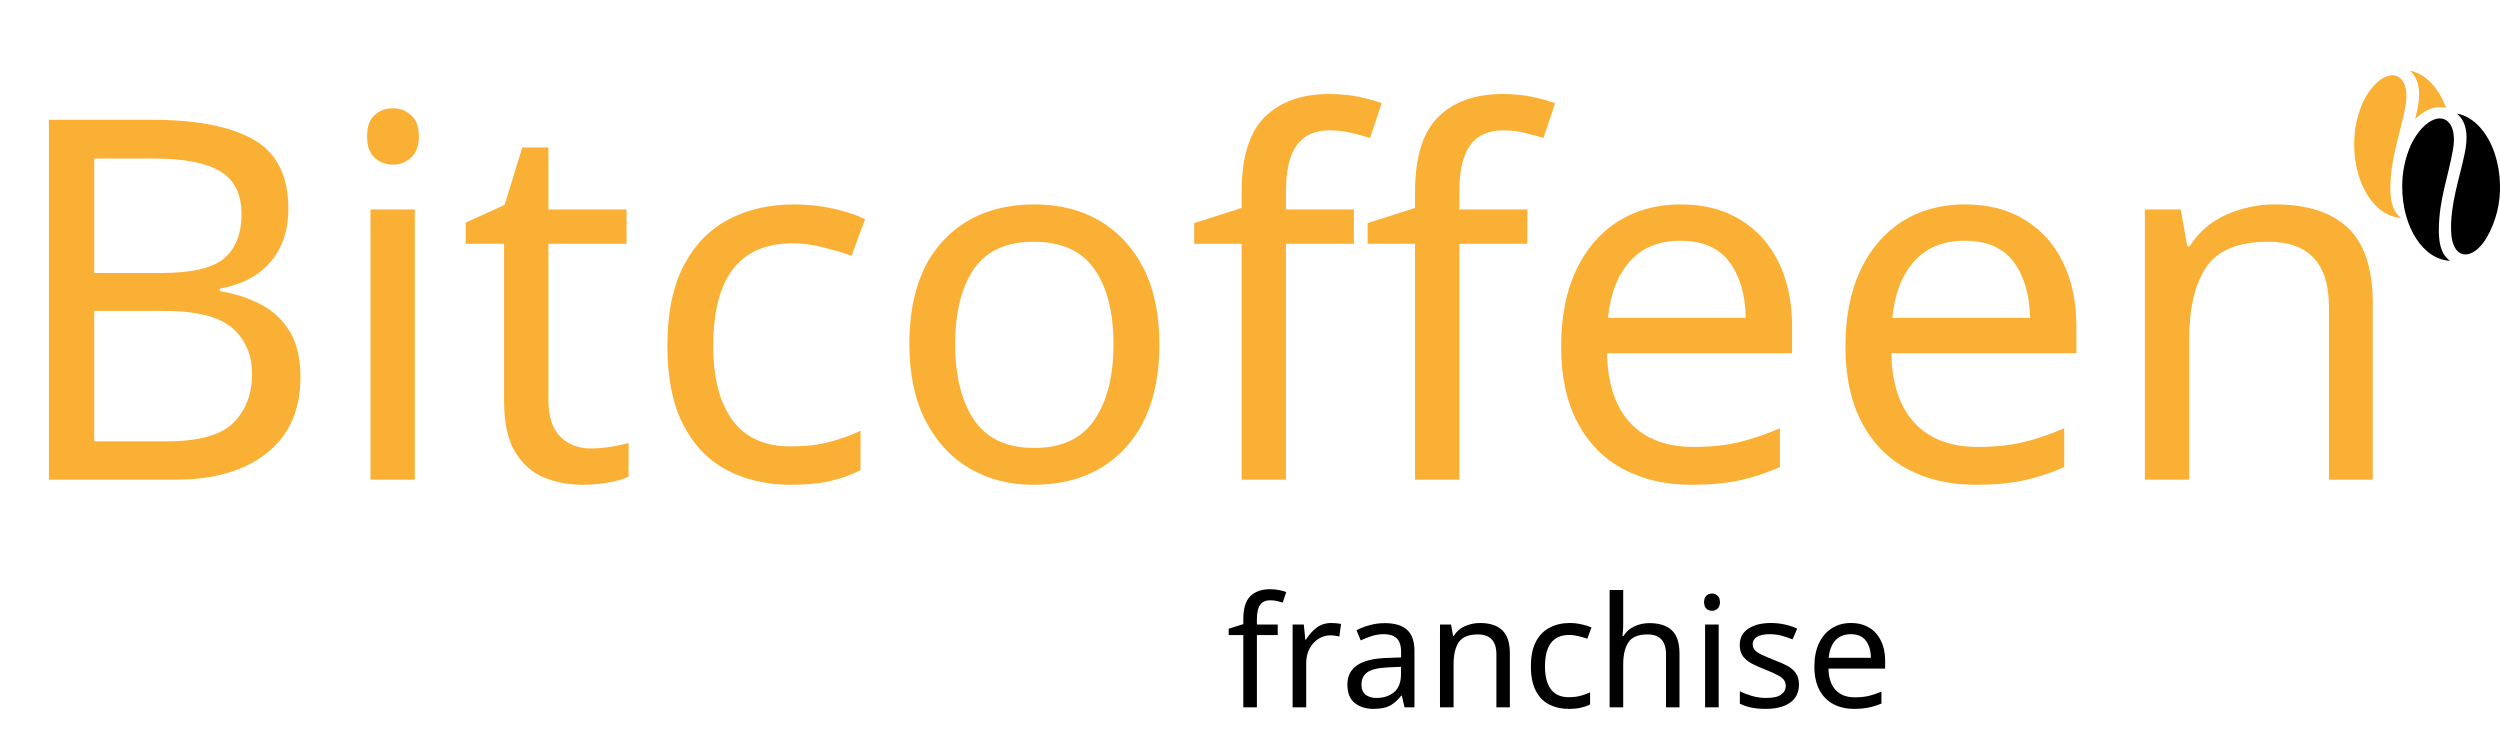
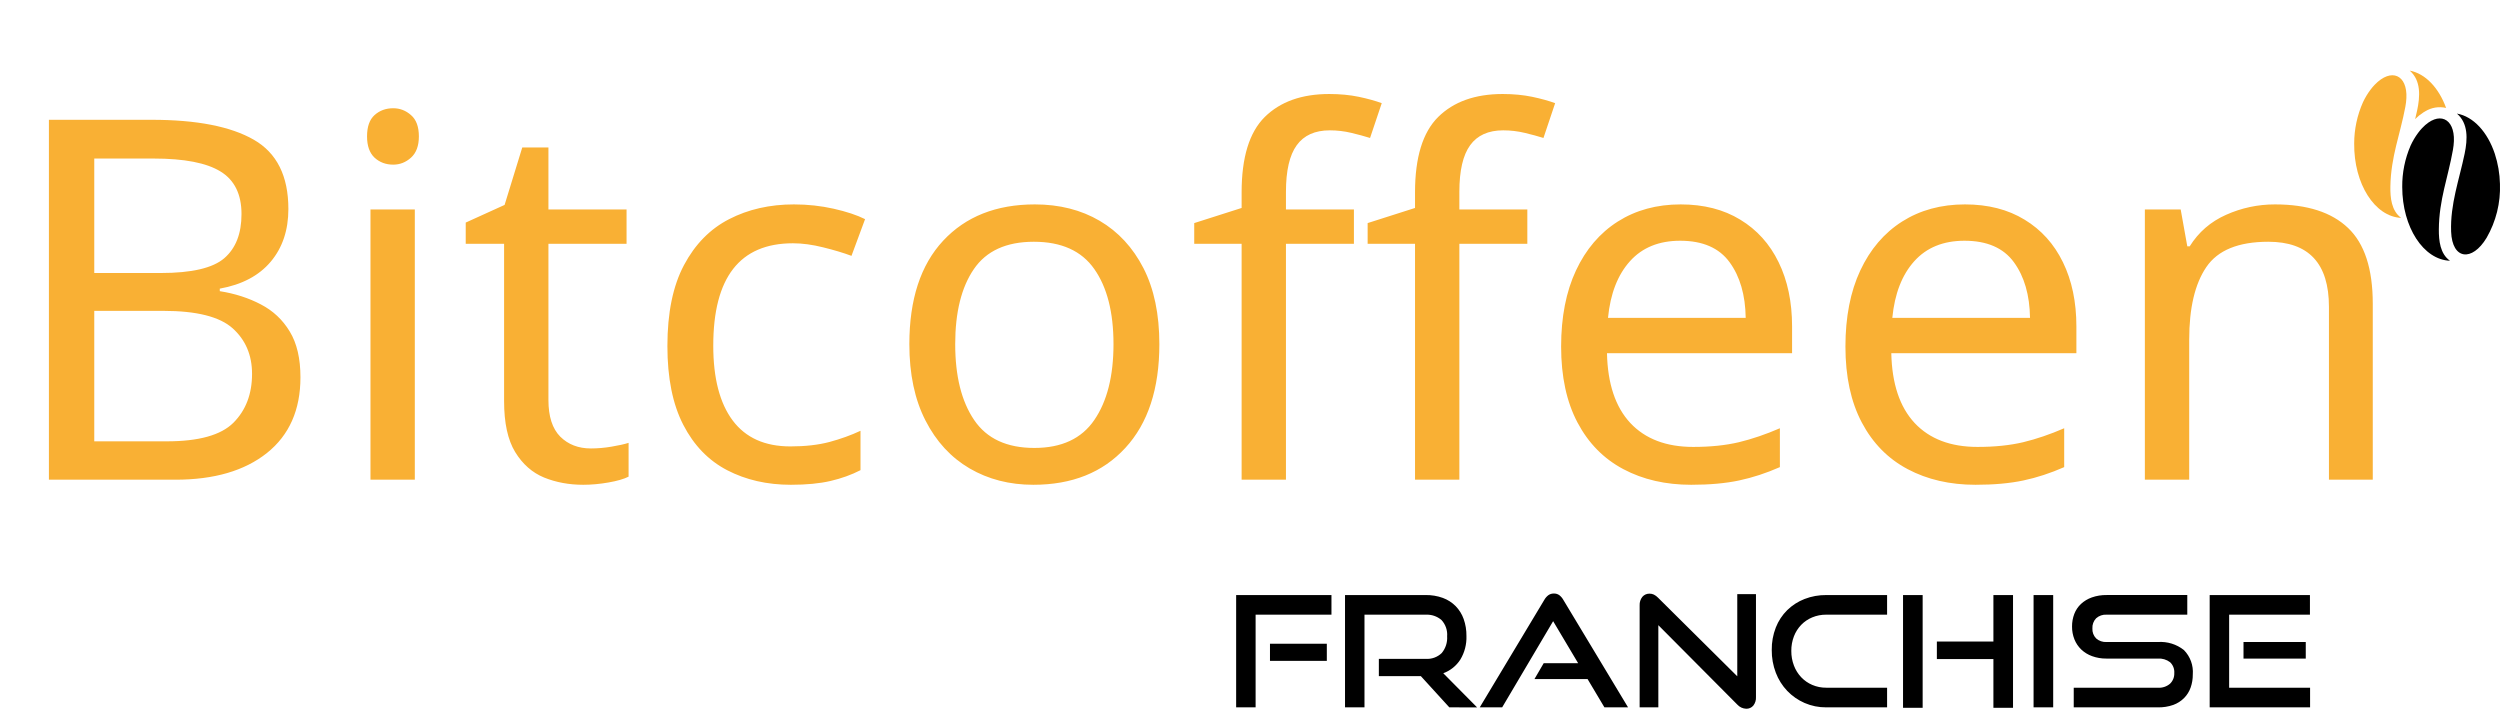
- <svg xmlns="http://www.w3.org/2000/svg" width="307.484" height="91">
+ <svg xmlns="http://www.w3.org/2000/svg" width="307.484" height="87.171">
  <g data-name="Group 3567">
-     <text transform="translate(0 59)" font-size="62" font-family="NewYorkExtraLarge-Medium,New York Extra Large" font-weight="500" fill="#f9b034">
+     <text transform="translate(0 59)" fill="#f9b034" font-size="62" font-family="NewYorkExtraLarge-Medium, New York Extra Large" font-weight="500">
      <tspan x="0" y="0">Bitcoffeen</tspan>
    </text>
-     <text transform="translate(285 87)" font-size="19" font-family="GoodTimesRg-Regular,Good Times">
-       <tspan x="-134.159" y="0">franchise</tspan>
-     </text>
+     <path data-name="Path 6118" d="M152.038 87V73.187h11.723V75.6h-9.329V87zm4.161-5.719v-2.109h6.992v2.109zM178.258 87l-3.5-3.838h-5.168v-2.128h5.757a2.574 2.574 0 001.976-.713 2.913 2.913 0 00.665-2.061 2.636 2.636 0 00-.693-2 2.724 2.724 0 00-1.948-.656h-7.524V87h-2.394V73.187h9.918a5.939 5.939 0 012.109.351 4.323 4.323 0 011.577 1.007 4.375 4.375 0 01.988 1.587 6.028 6.028 0 01.342 2.09 5.257 5.257 0 01-.75 2.9 4.2 4.2 0 01-2.1 1.682l4.161 4.2zm19.076 0l-2.071-3.477h-6.536l1.14-1.957h4.233l-3.074-5.166-6.27 10.6H182l7.942-13.224a1.829 1.829 0 01.494-.57 1.125 1.125 0 01.685-.206 1.084 1.084 0 01.674.209 1.891 1.891 0 01.484.57L200.241 87zm6.631-10.108V87h-2.3V74.46a1.571 1.571 0 01.335-1.054 1.125 1.125 0 01.9-.39 1.211 1.211 0 01.513.114 1.84 1.84 0 01.513.38l9.747 9.671V73.073h2.3v12.654a1.563 1.563 0 01-.332 1.064 1.1 1.1 0 01-.865.38 1.543 1.543 0 01-1.1-.513zM224.618 87a6.531 6.531 0 01-2.67-.541 6.631 6.631 0 01-2.128-1.482 6.694 6.694 0 01-1.406-2.233 7.625 7.625 0 01-.5-2.793 7.381 7.381 0 01.5-2.774 6.161 6.161 0 011.406-2.137 6.334 6.334 0 012.128-1.368 7.2 7.2 0 012.67-.484h7.482V75.6h-7.486a4.38 4.38 0 00-1.72.333 4.064 4.064 0 00-1.358.921 4.234 4.234 0 00-.893 1.406 4.869 4.869 0 00-.323 1.8 4.965 4.965 0 00.323 1.805 4.3 4.3 0 00.897 1.435 4.113 4.113 0 001.358.941 4.275 4.275 0 001.72.342h7.482V87zm20.558.057v-6h-6.954v-2.151h6.954v-5.719h2.413v13.87zm-11.115 0v-13.87h2.413v13.87zM250.116 87V73.187h2.413V87zm4.94 0v-2.413h10.355a2.088 2.088 0 001.489-.494 1.72 1.72 0 00.523-1.311 1.665 1.665 0 00-.523-1.339 2.231 2.231 0 00-1.489-.443h-6.346a4.991 4.991 0 01-1.757-.3 3.8 3.8 0 01-1.33-.817 3.593 3.593 0 01-.836-1.244 4.136 4.136 0 01-.294-1.577 4.258 4.258 0 01.275-1.549 3.309 3.309 0 01.817-1.226 3.863 3.863 0 011.34-.807 5.247 5.247 0 011.824-.295h9.918V75.6H259.1a1.769 1.769 0 00-1.292.447 1.662 1.662 0 00-.456 1.245 1.611 1.611 0 00.465 1.235 1.772 1.772 0 001.264.437h6.327a4.625 4.625 0 013.2.988 3.848 3.848 0 011.092 3 4.747 4.747 0 01-.266 1.615 3.485 3.485 0 01-.8 1.283 3.646 3.646 0 01-1.334.85 5.356 5.356 0 01-1.89.3zm16.72 0V73.187h12.331V75.6h-9.937v8.987h9.956V87zm4.161-6v-2.037h7.657V81z" />
    <g data-name="Group 3566" fill-rule="evenodd">
-       <path d="M296.382 8.686c1.937.368 3.577 2.127 4.474 4.59a3.419 3.419 0 00-2.553.407 2.267 2.267 0 00-.244.145 6.062 6.062 0 00-1.013.819c.083-.336.162-.673.236-1.013.392-1.8.492-3.732-.9-4.948zM295.336 26.8c-3.26-.147-5.838-4.2-5.786-9.154a12.534 12.534 0 011.08-5.072 8.814 8.814 0 01.941-1.56 6.593 6.593 0 01.5-.589c2.067-2.137 4.033-1.2 3.9 1.637a7.937 7.937 0 01-.13 1.084c-.638 3.407-1.776 6.108-1.839 9.786-.023 1.368.12 3 1.33 3.87z" data-name="Path 15" fill="#f9b034" />
-       <path d="M302.185 13.97c2.039.365 3.766 2.272 4.655 4.927a12.909 12.909 0 01.639 3.725 12.334 12.334 0 01-1.646 6.631c-1.782 2.957-4.235 2.7-4.361-.763-.122-3.367.994-6.368 1.663-9.589.373-1.8.452-3.729-.95-4.931zm-.854 18.1c-3.255-.113-5.872-4.134-5.872-9.079a12.528 12.528 0 011.025-5.074 8.76 8.76 0 01.924-1.568 6.307 6.307 0 01.494-.593c2.041-2.156 4.013-1.24 3.913 1.591a7.817 7.817 0 01-.12 1.084c-.6 3.408-1.708 6.117-1.733 9.788-.008 1.366.152 3 1.369 3.85z" data-name="Path 16" />
+       <path data-name="Path 15" d="M296.382 8.686c1.937.368 3.577 2.127 4.474 4.59a3.419 3.419 0 00-2.553.407 2.267 2.267 0 00-.244.145 6.062 6.062 0 00-1.013.819c.083-.336.162-.673.236-1.013.392-1.8.492-3.732-.9-4.948zM295.336 26.8c-3.26-.147-5.838-4.2-5.786-9.154a12.534 12.534 0 011.08-5.072 8.814 8.814 0 01.941-1.56 6.593 6.593 0 01.5-.589c2.067-2.137 4.033-1.2 3.9 1.637a7.937 7.937 0 01-.13 1.084c-.638 3.407-1.776 6.108-1.839 9.786-.023 1.368.12 3 1.33 3.87z" fill="#f9b034" />
+       <path data-name="Path 16" d="M302.185 13.97c2.039.365 3.766 2.272 4.655 4.927a12.909 12.909 0 01.639 3.725 12.334 12.334 0 01-1.646 6.631c-1.782 2.957-4.235 2.7-4.361-.763-.122-3.367.994-6.368 1.663-9.589.373-1.8.452-3.729-.95-4.931zm-.854 18.1c-3.255-.113-5.872-4.134-5.872-9.079a12.528 12.528 0 011.025-5.074 8.76 8.76 0 01.924-1.568 6.307 6.307 0 01.494-.593c2.041-2.156 4.013-1.24 3.913 1.591a7.817 7.817 0 01-.12 1.084c-.6 3.408-1.708 6.117-1.733 9.788-.008 1.366.152 3 1.369 3.85z" />
    </g>
  </g>
</svg>
